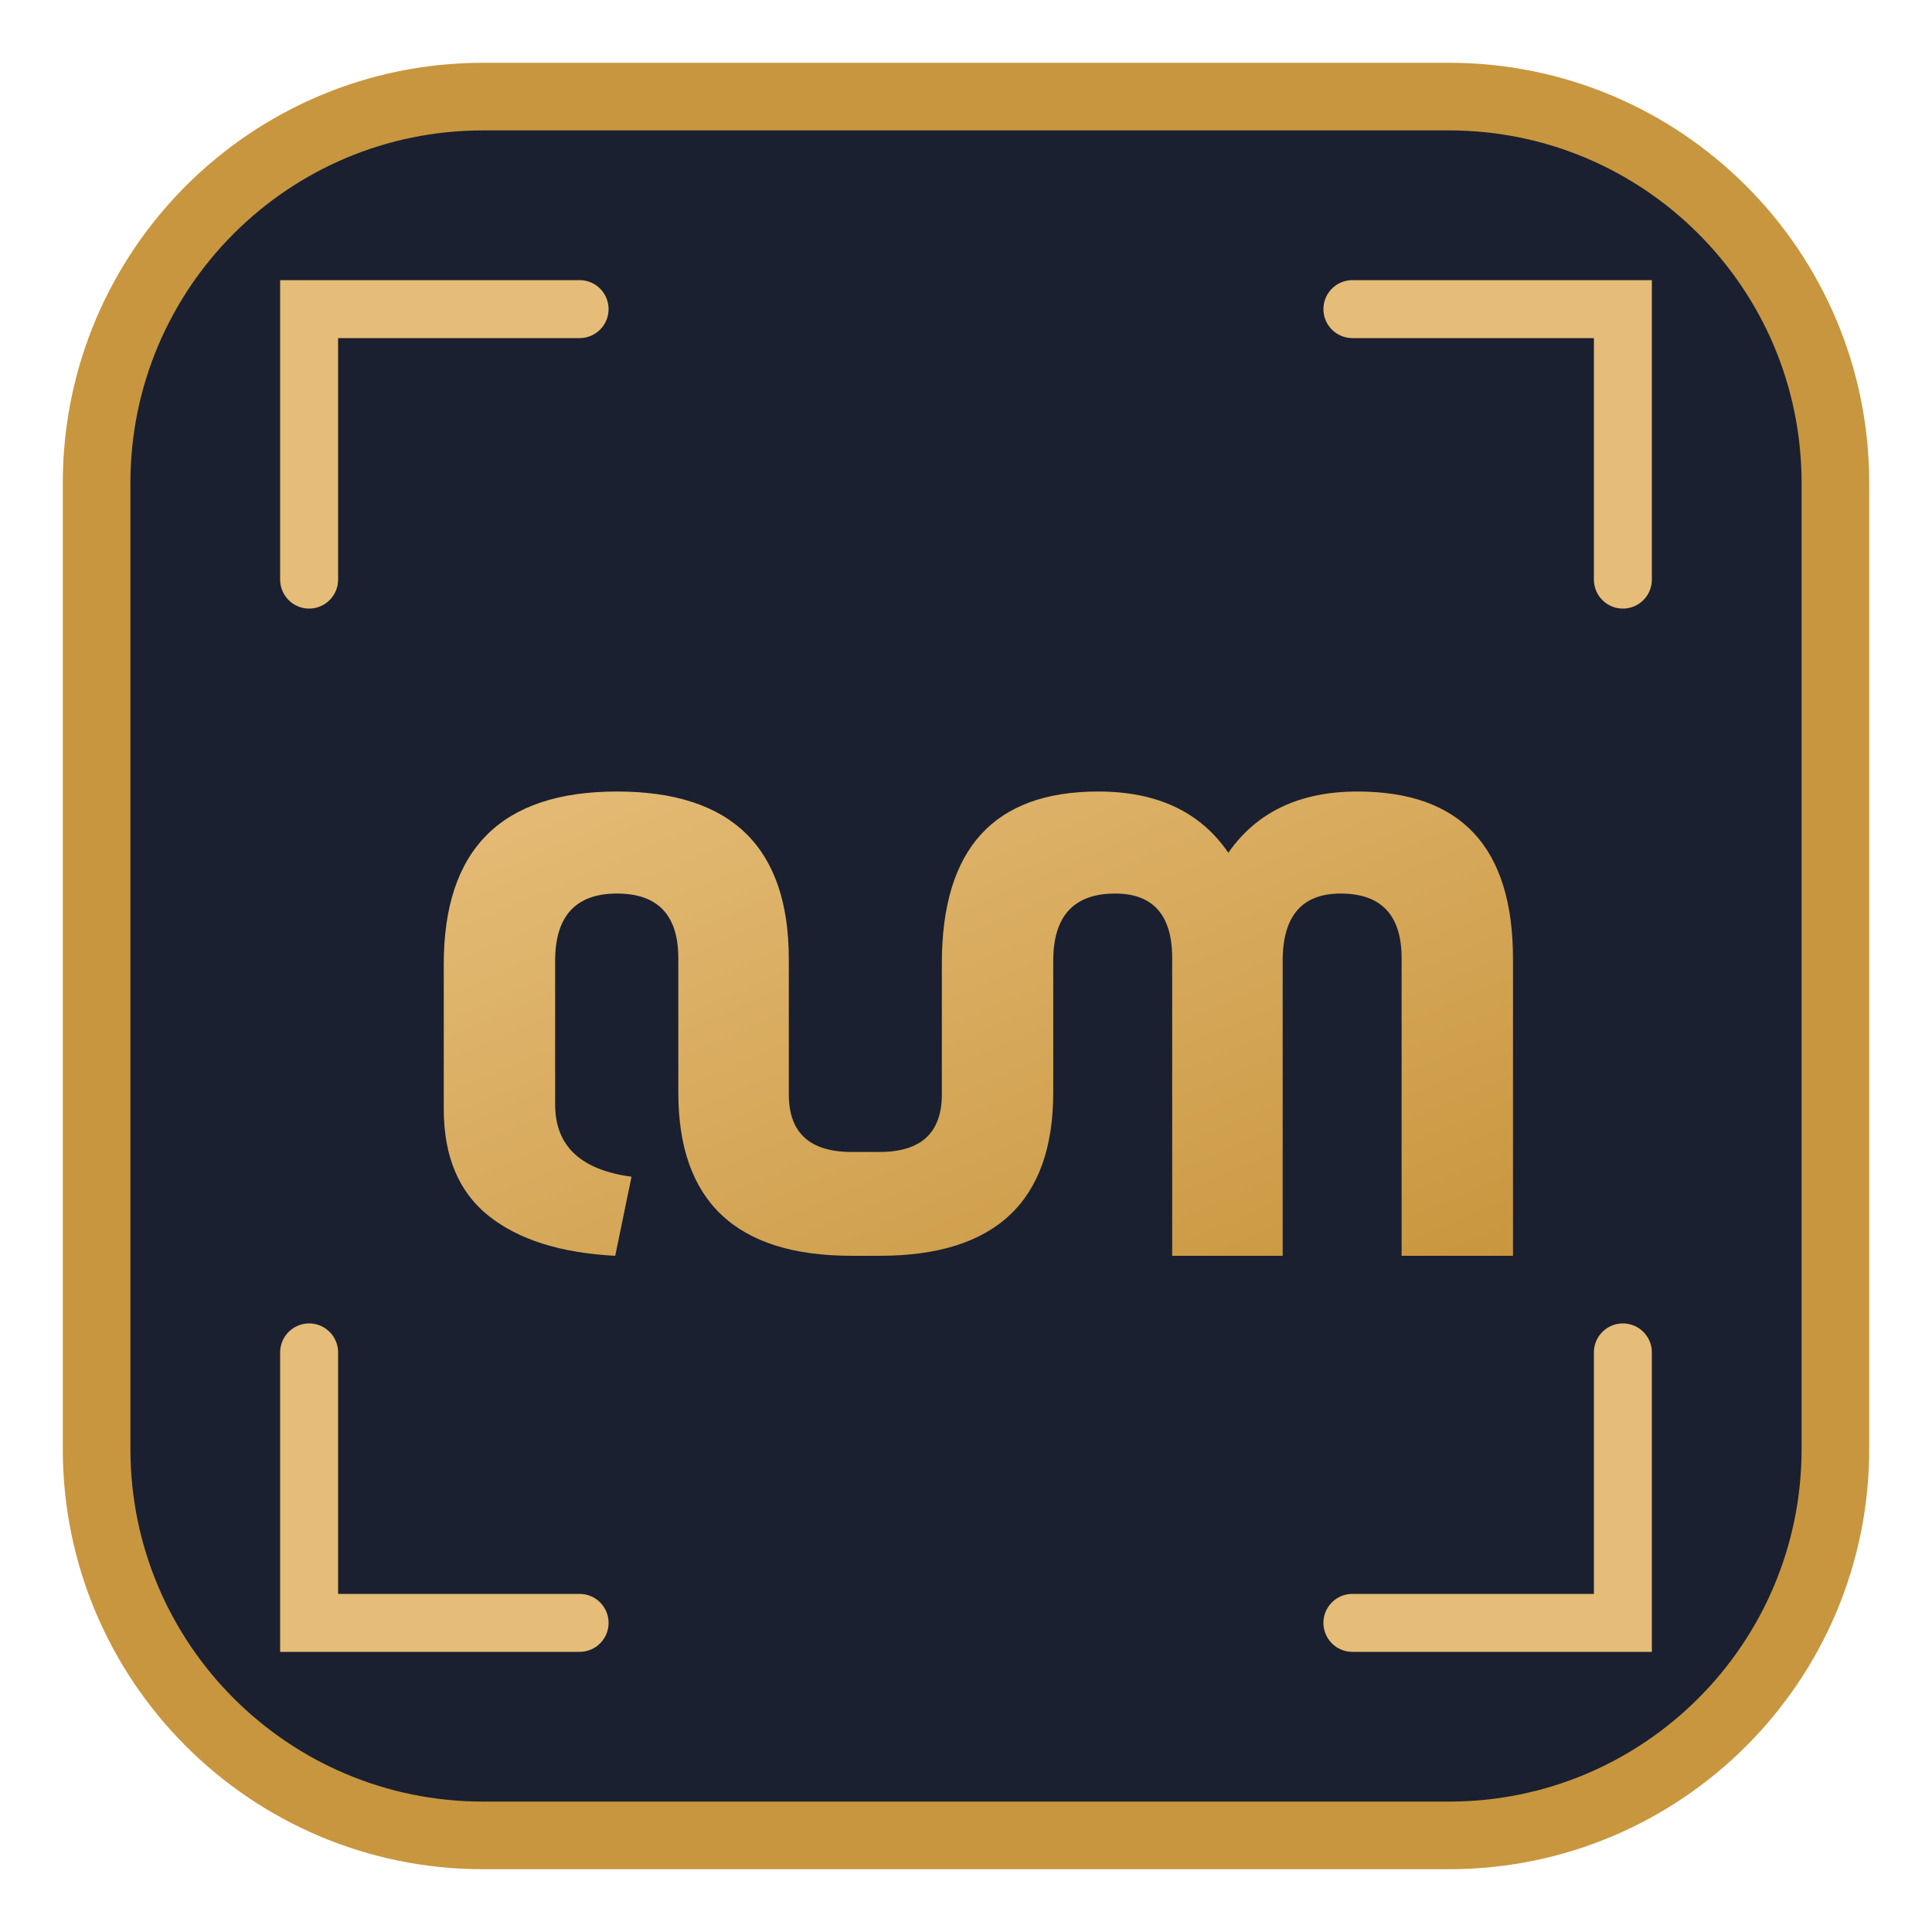
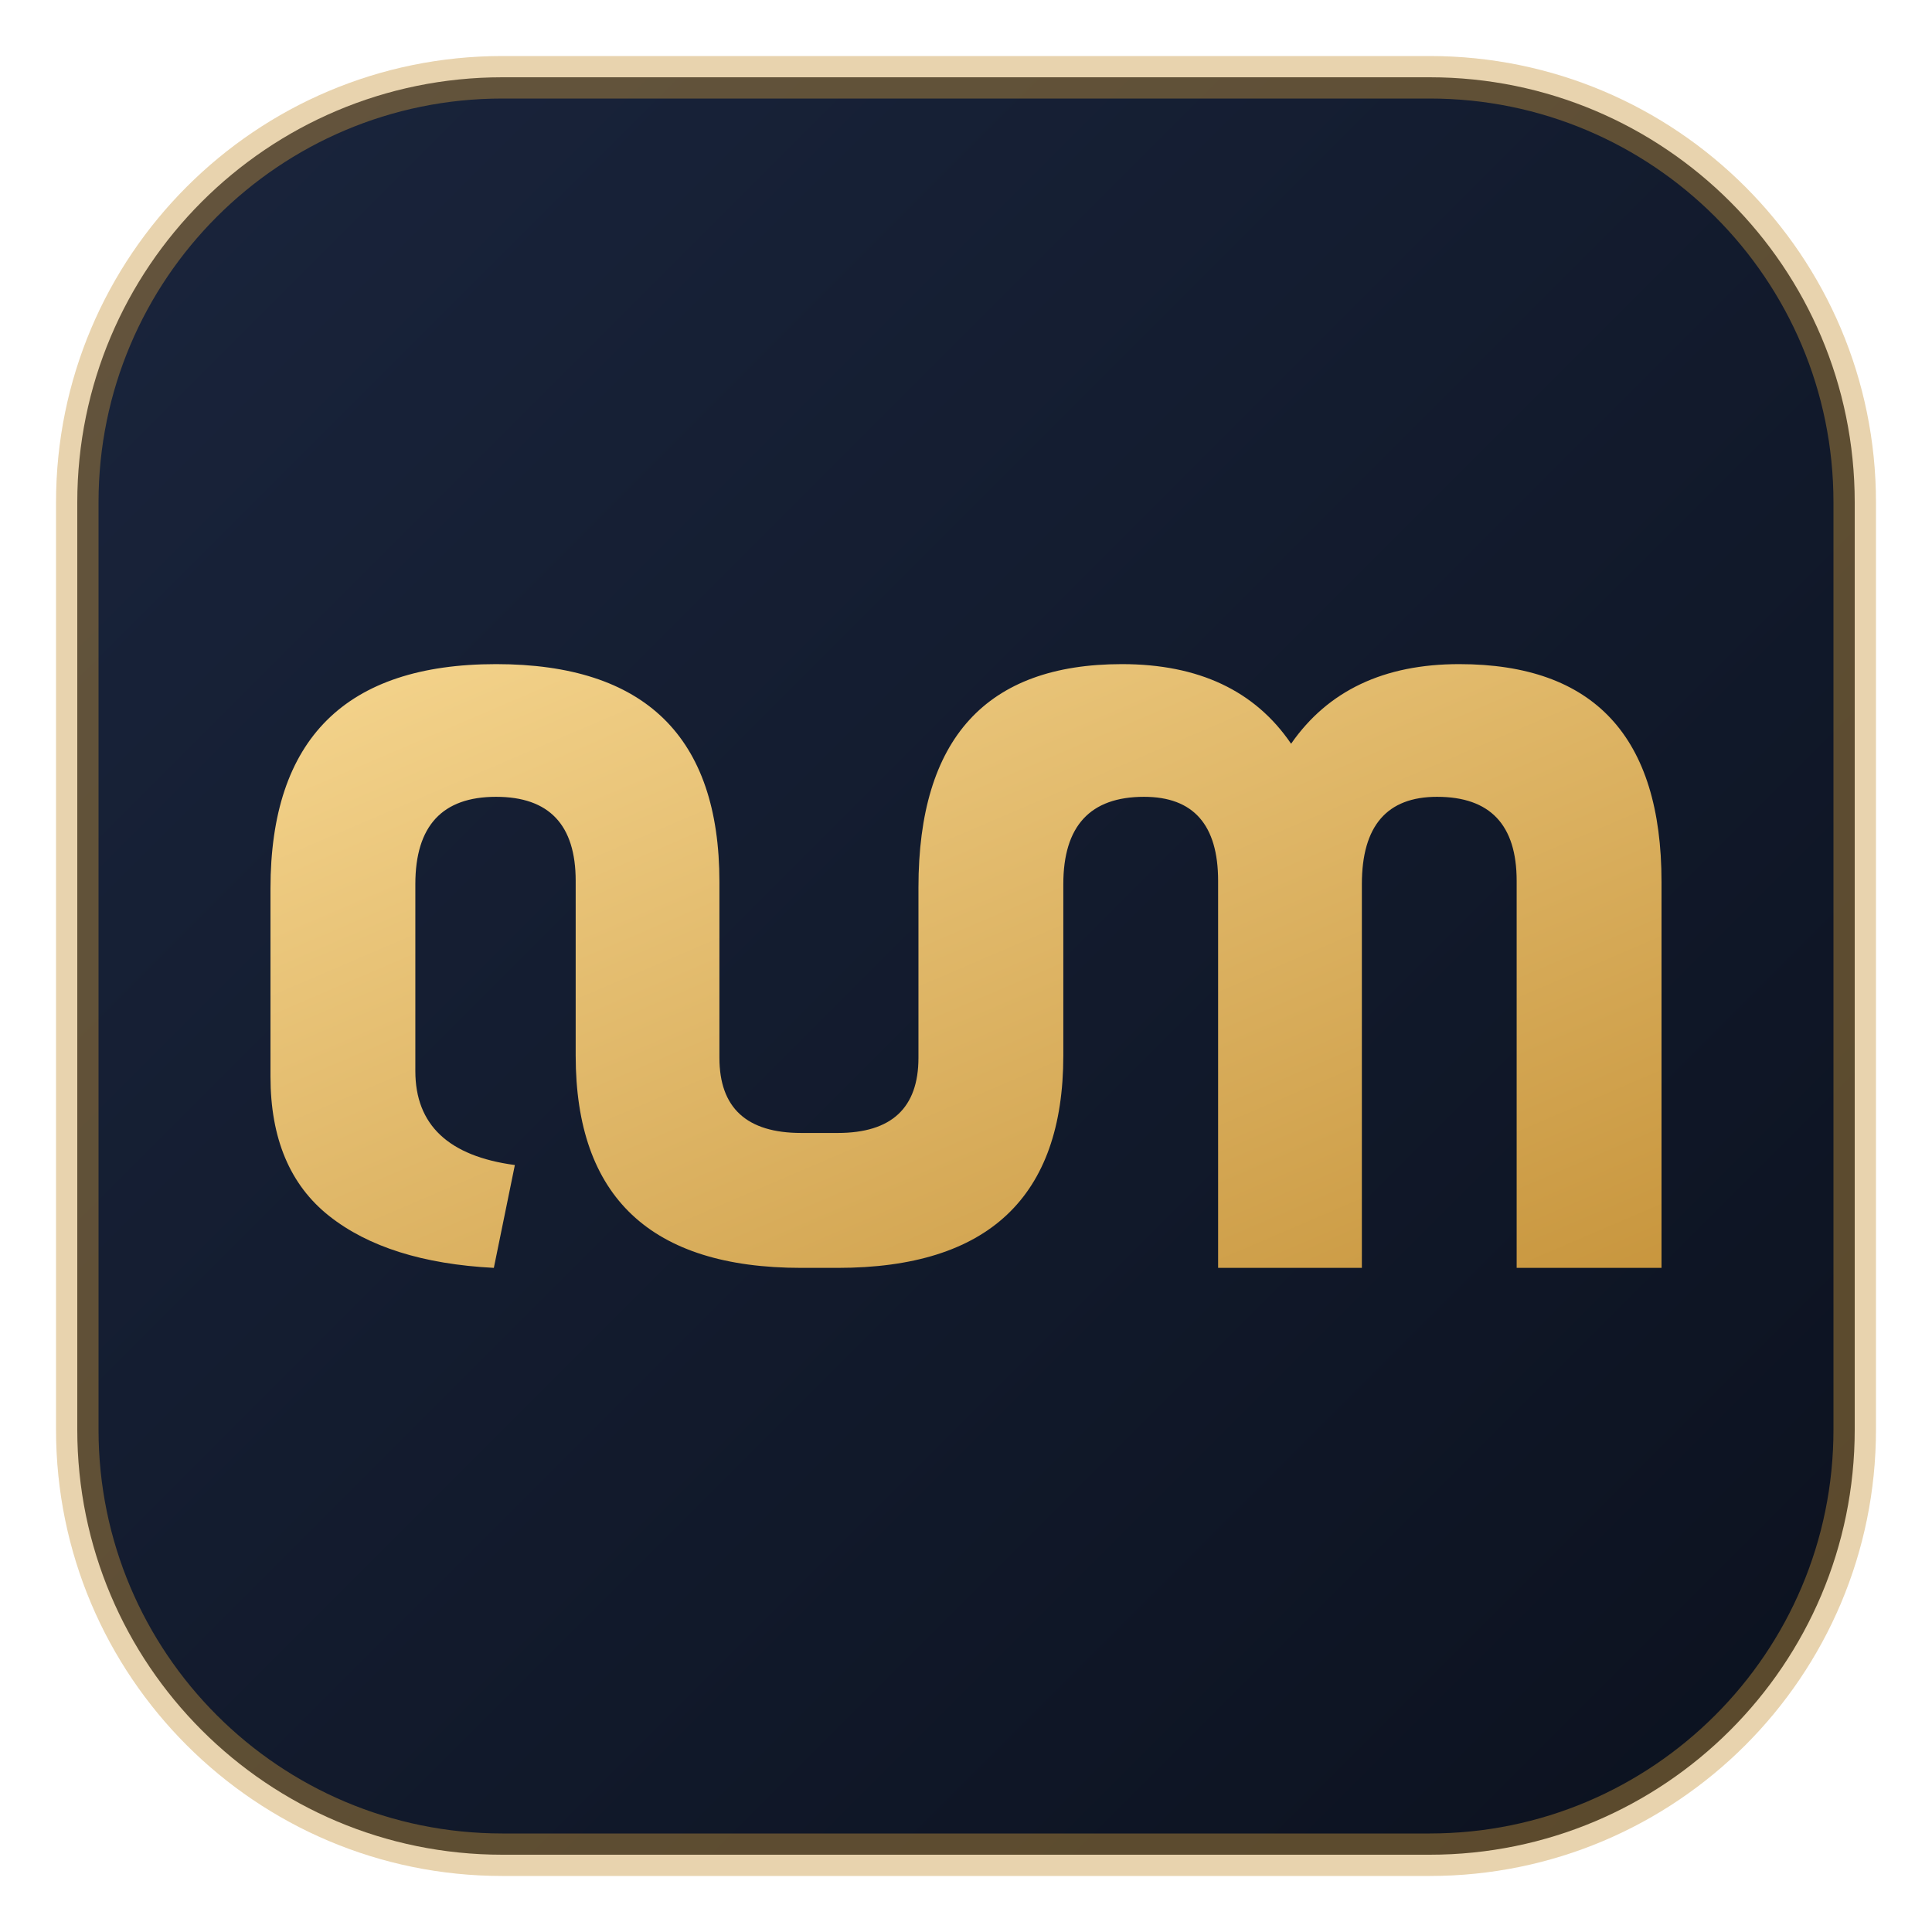
<svg xmlns="http://www.w3.org/2000/svg" viewBox="0 0 100 100">
  <defs>
+     <linearGradient id="bgGrad" x1="0%" y1="0%" x2="100%" y2="100%">
+       <stop offset="0%" stop-color="#1a253d" />
+       <stop offset="100%" stop-color="#0b111e" />
+     </linearGradient>
    <linearGradient id="goldGrad" x1="0%" y1="0%" x2="100%" y2="100%">
-       <stop offset="0%" stop-color="#E5BC78" />
-       <stop offset="100%" stop-color="#C8963E" />
+       <stop offset="0%" stop-color="#f5d58e" />
+       <stop offset="100%" stop-color="#c8963e" />
    </linearGradient>
  </defs>
-   <rect x="5" y="5" width="90" height="90" rx="20" fill="#1A2030" stroke="#C8963E" stroke-width="3.5" />
-   <path d="M 16 30 L 16 16 L 30 16" fill="none" stroke="#E5BC78" stroke-width="3" stroke-linecap="round" />
-   <path d="M 84 30 L 84 16 L 70 16" fill="none" stroke="#E5BC78" stroke-width="3" stroke-linecap="round" />
-   <path d="M 16 70 L 16 84 L 30 84" fill="none" stroke="#E5BC78" stroke-width="3" stroke-linecap="round" />
-   <path d="M 84 70 L 84 84 L 70 84" fill="none" stroke="#E5BC78" stroke-width="3" stroke-linecap="round" />
-   <text x="50" y="65" font-family="'Javanese Text', 'Noto Sans Javanese', 'Segoe UI Historic', serif" font-size="44" font-weight="bold" fill="url(#goldGrad)" text-anchor="middle">ꦲ</text>
+   <rect x="4" y="4" width="92" height="92" rx="22" fill="url(#bgGrad)" stroke="#c8963e" stroke-opacity="0.42" stroke-width="2.2" />
+   <path d="M25.561 65.625Q20.067 65.339 17.033 62.935Q14.0 60.531 14.0 55.723V45.994Q14.0 34.375 25.676 34.375Q37.237 34.375 37.237 45.65V54.75Q37.237 58.642 41.472 58.642H43.361Q47.539 58.642 47.539 54.75V45.936Q47.539 34.375 58.07 34.375Q64.022 34.375 66.827 38.496Q69.688 34.375 75.526 34.375Q86.0 34.375 86.0 45.65V65.625H78.502V45.593Q78.502 41.243 74.382 41.243Q70.49 41.243 70.49 45.765V65.625H63.049V45.593Q63.049 41.243 59.215 41.243Q55.037 41.243 55.037 45.765V54.636Q55.037 65.625 43.361 65.625H41.472Q29.797 65.625 29.797 54.636V45.593Q29.797 41.243 25.676 41.243Q21.498 41.243 21.498 45.765V55.437Q21.498 59.615 26.649 60.302Z" fill="url(#goldGrad)" />
</svg>
